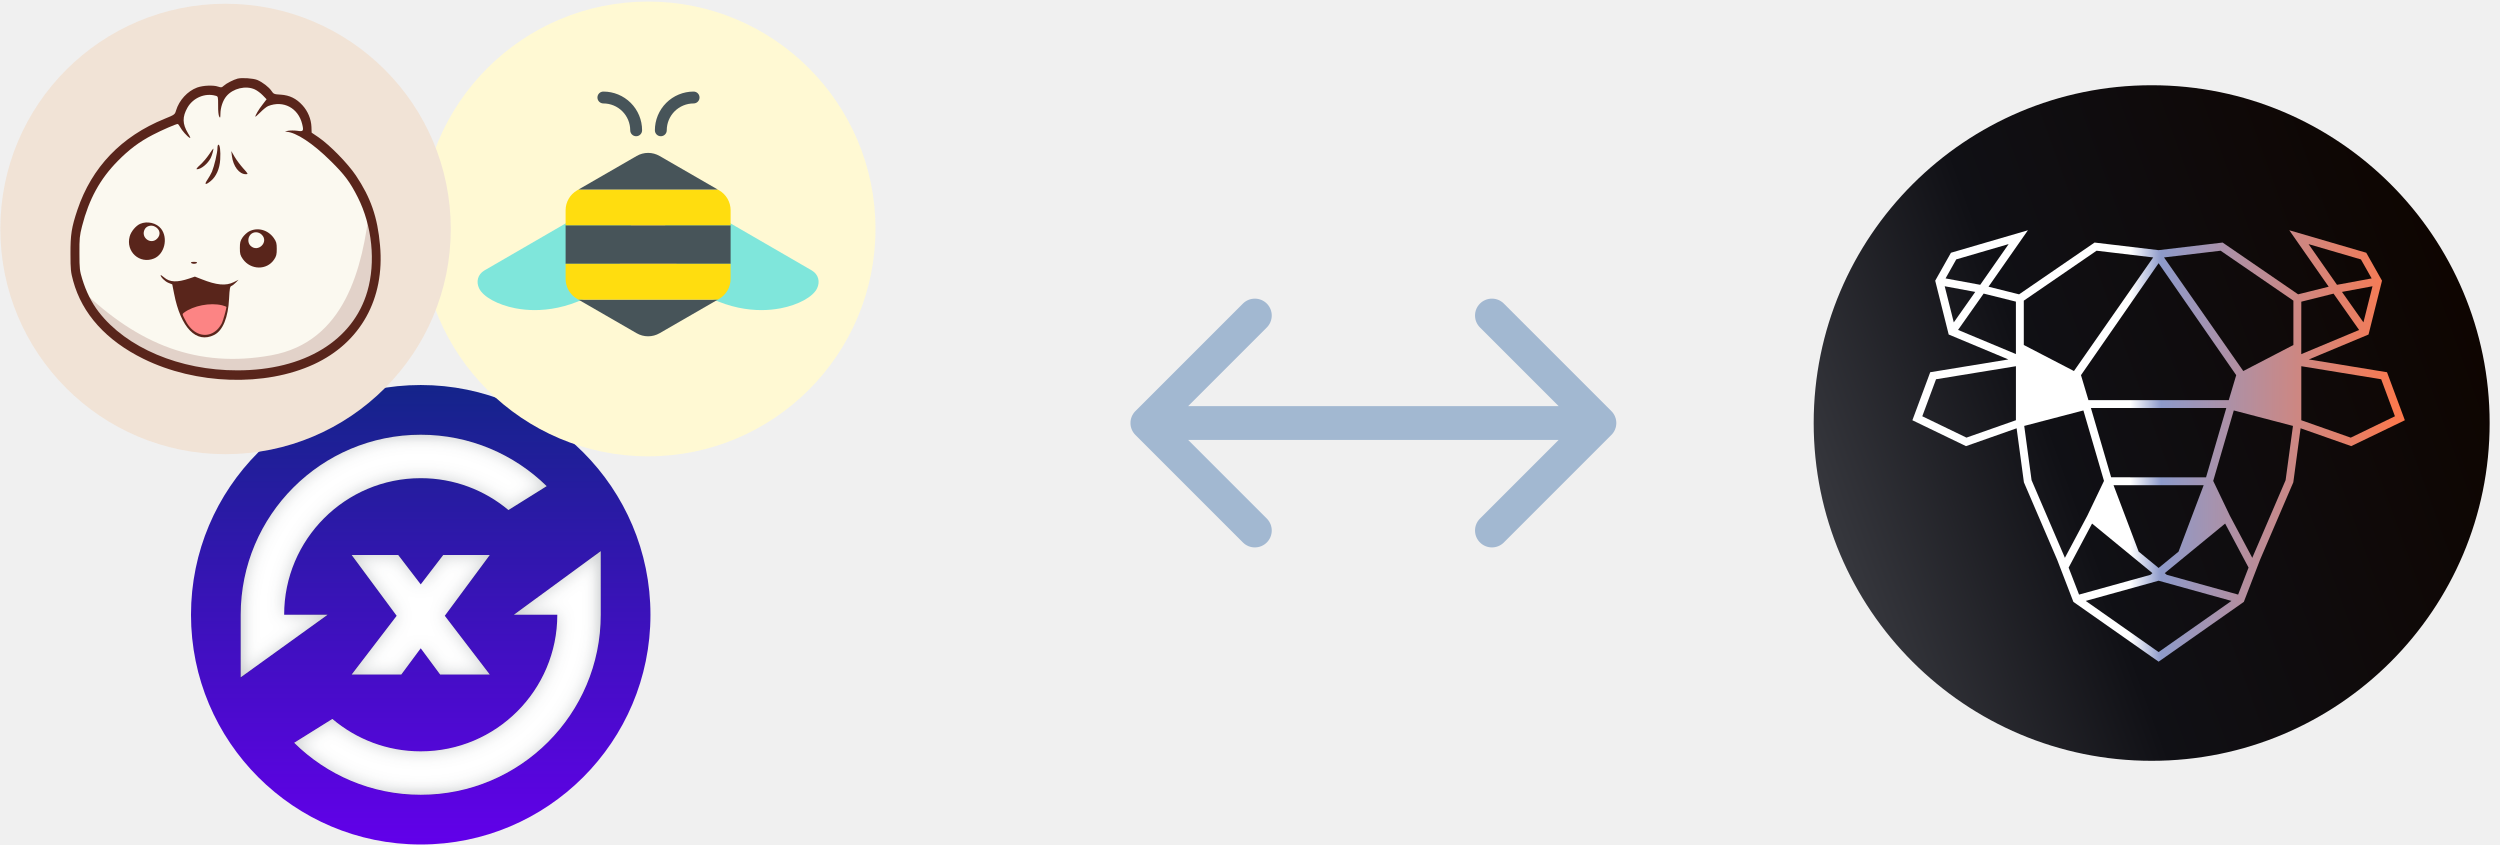
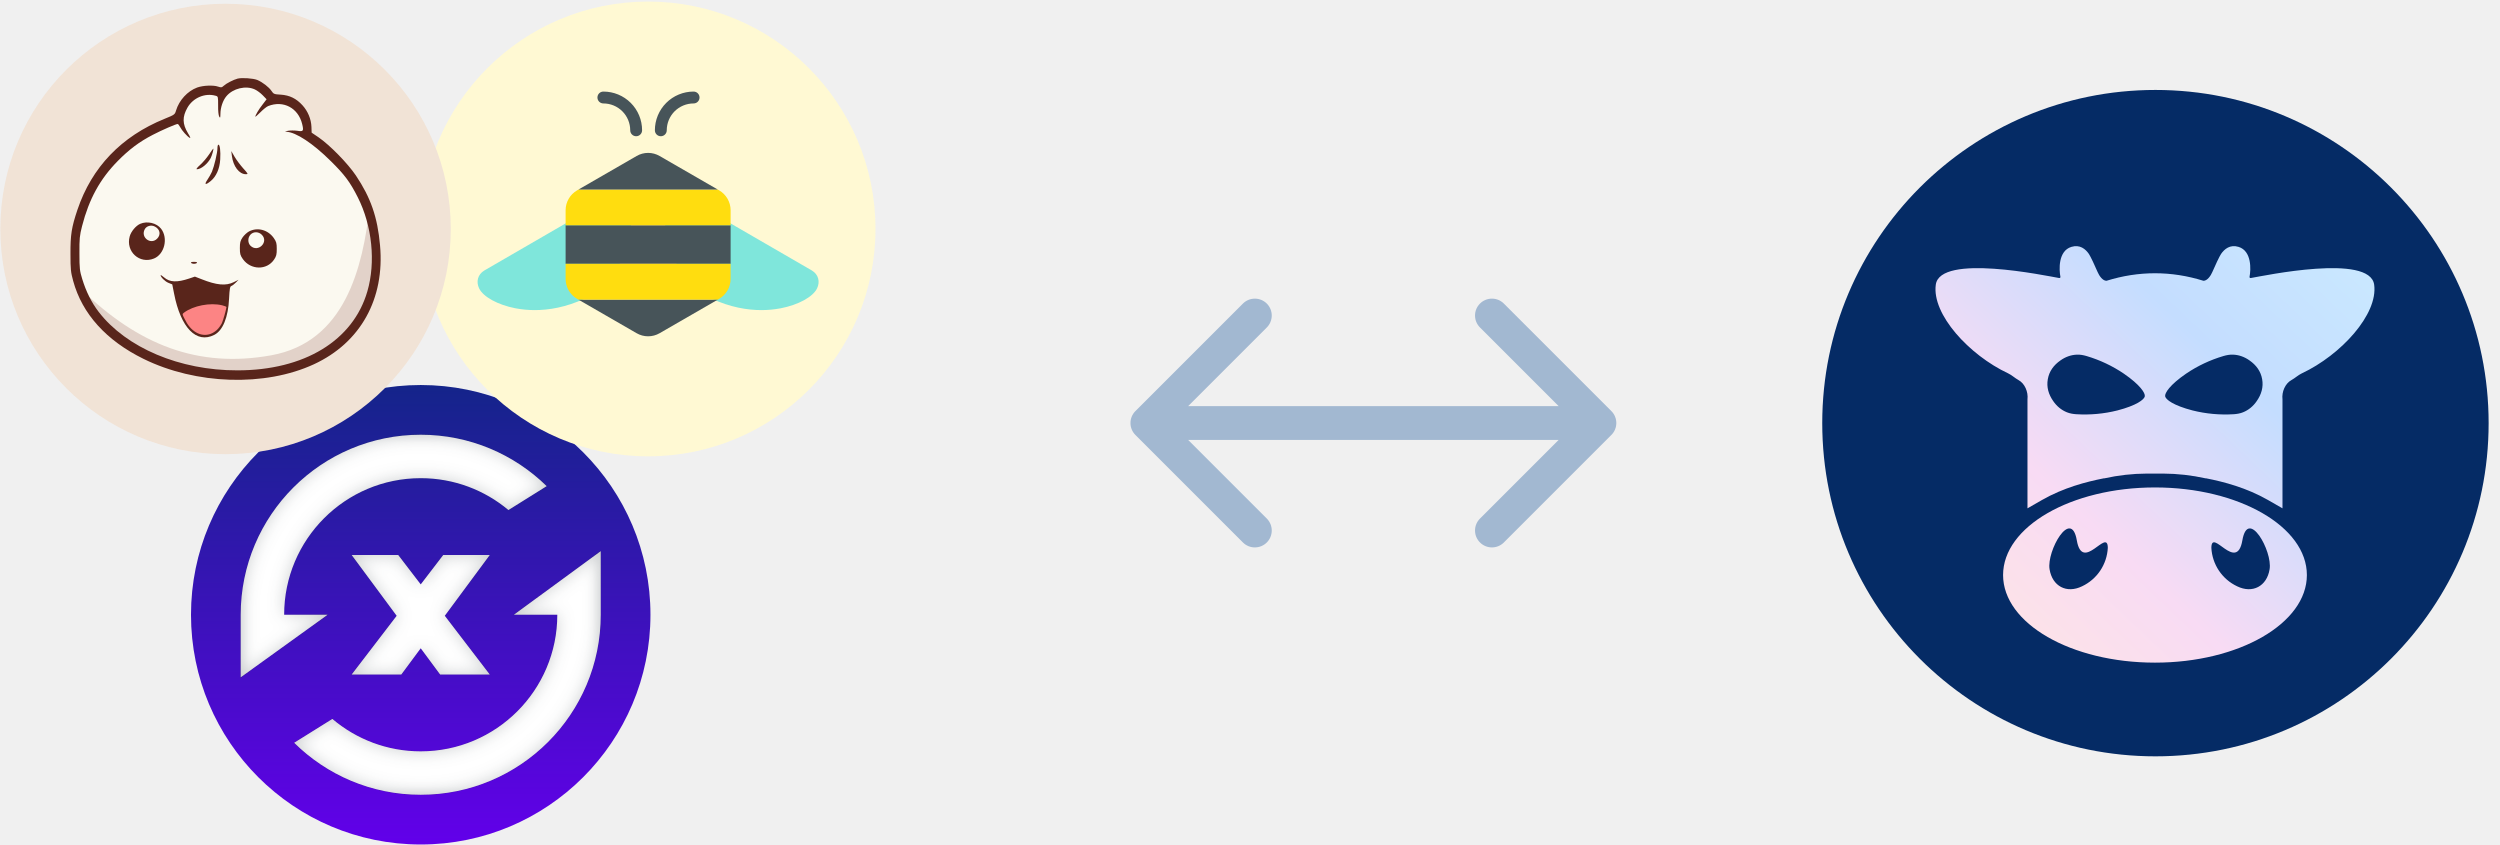
<svg xmlns="http://www.w3.org/2000/svg" width="148" height="50" viewBox="0 0 148 50" fill="none">
-   <path d="M147.387 25.043C147.387 36.087 138.429 45.04 127.378 45.04C116.328 45.04 107.37 36.087 107.37 25.043C107.37 13.999 116.328 5.046 127.378 5.046C138.429 5.046 147.387 13.999 147.387 25.043Z" fill="url(#paint0_linear_5286_194)" />
-   <path d="M141.311 22.036L136.683 21.279L140.217 19.803L141.015 16.617L140.082 14.962L135.525 13.631L137.845 16.954H137.843L137.857 16.973L136.048 17.424L131.58 14.359L127.789 14.809L123.998 14.359L119.53 17.425L117.722 16.973L117.735 16.954H117.733L120.053 13.632L115.496 14.963L114.564 16.617L115.362 19.803L118.895 21.279L114.269 22.036L113.213 24.879L116.386 26.411L119.384 25.355L119.815 28.553L121.786 33.142L122.745 35.632L127.388 38.89L127.783 39.165V39.171L127.786 39.173L127.79 39.17L127.794 39.173L127.797 39.171V39.165L128.192 38.89L132.835 35.631L133.794 33.141L135.764 28.552L136.195 25.354L139.193 26.41L142.367 24.878L141.311 22.036ZM115.81 15.356L118.912 14.45L117.229 16.86L115.177 16.482L115.81 15.356ZM115.127 16.946L116.934 17.281L115.664 19.085L115.127 16.946ZM119.342 24.877L116.414 25.907L113.799 24.643L114.613 22.452L119.343 21.68L119.342 24.877ZM119.342 20.961L115.917 19.531L117.432 17.38L119.341 17.857L119.342 20.961ZM127.789 33.624L126.608 32.654L125.121 28.724H130.457L128.971 32.656L127.789 33.624ZM124.98 28.256L123.782 24.155H131.797L130.598 28.257L124.98 28.256ZM123.636 23.689L123.194 22.209L127.789 15.582L132.384 22.21L131.942 23.689L123.636 23.689ZM119.809 20.424V17.799L124.118 14.842L127.448 15.238L127.47 15.24L127.461 15.25L122.778 21.965L119.809 20.424ZM122.218 32.966L120.269 28.427L119.834 25.214L123.337 24.298L124.556 28.47L123.57 30.528L122.241 33.025L122.218 32.966ZM122.463 33.602L123.85 30.995L127.426 33.93L127.306 34.029L123.08 35.2L122.463 33.602ZM127.789 38.602L123.475 35.574L127.789 34.378L132.103 35.574L127.789 38.602ZM132.498 35.2L128.272 34.028L128.152 33.929L131.728 30.995L133.115 33.601L132.498 35.2ZM135.308 28.427L133.359 32.966L133.336 33.025L132.008 30.528L131.022 28.47L132.24 24.298L135.743 25.214L135.308 28.427ZM135.769 20.424L132.802 21.965L128.118 15.25L128.108 15.24L128.13 15.238L131.461 14.842L135.769 17.799V20.424ZM139.916 19.084L138.645 17.281L140.452 16.946L139.916 19.084ZM136.667 14.452L139.768 15.358L140.402 16.482L138.35 16.861L136.667 14.452ZM136.237 17.86L138.146 17.383L139.66 19.534L136.235 20.965L136.237 17.86ZM139.164 25.909L136.237 24.878V21.68L140.967 22.452L141.78 24.643L139.164 25.909Z" fill="url(#paint1_linear_5286_194)" />
+   <linearGradient id="a" gradientUnits="userSpaceOnUse" x1="87" x2="406.558" y1="440" y2="103.193">
+     <stop offset="0" stop-color="#ffe7e0" />
+     <stop offset="0.344" stop-color="#f8dbf4" />
+     <stop offset="0.688" stop-color="#c4ddff" />
+     <stop offset="1" stop-color="#cae9ff" />
+   </linearGradient>
+   <circle cx="127.602" cy="25.05" fill="#052b65" r="19.725" style="" />
+   <g fill="url(#a)" transform="matrix(0.077053, 0, 0, 0.077053, 107.877, 5.324955)" style="">
+     <path d="m255.639 305.398c-64.456 0-116.705 30.131-116.705 67.302 0 37.17 52.249 67.3 116.705 67.3s116.704-30.131 116.704-67.3c0-37.17-52.251-67.302-116.704-67.302zm-56.034 75.948c-11.83 5.782-22.847 0-24.96-13.111-2.316-14.046 16.585-47.428 20.935-22.185 4.347 25.241 23.699-10.056 23.818 5.741-.647 12.754-8.254 24.115-19.793 29.555zm144.104-13.111c-2.112 13.111-13.129 18.893-24.956 13.111-11.542-5.44-19.149-16.801-19.793-29.555.118-15.797 19.468 19.5 23.818-5.741 4.347-25.243 23.245 8.139 20.931 22.185z" />
+     <path d="m424.031 149.568c-3.348-23.966-84.293-6.874-94.812-5.063-.54.092-1.045-.369-.934-.905 1.07-5.371 1.845-19.89-8.425-23.034-6.566-2.011-10.895 1.7-13.465 5.444-1.15 1.68-4.593 8.94-6.732 13.981-1.152 2.721-3.836 6.699-6.788 6.627-12.377-3.858-24.808-5.788-37.236-5.788-12.431 0-24.862 1.93-37.239 5.788-2.952.072-5.638-3.906-6.791-6.627-2.138-5.041-5.581-12.301-6.732-13.981-2.568-3.744-6.896-7.455-13.462-5.444-10.27 3.144-9.498 17.663-8.425 23.034.108.536-.396.997-.934.905-10.519-1.811-91.464-18.903-94.814 5.063-3.178 22.732 25.529 54.082 55.566 68.171 2.9 1.36 5.206 3.658 8.015 5.188 4.727 2.577 7.548 9.008 6.855 14.808v83.713l10.967-6.3c16.716-9.59 34.165-14.077 47.597-16.74h.476c10.733-2.384 21.689-3.61 32.684-3.662h12.473c10.992.052 21.949 1.278 32.684 3.662h.474c13.434 2.663 30.881 7.15 47.601 16.74l10.967 6.3v-83.713c-.695-5.8 2.123-12.231 6.85-14.808 2.815-1.53 5.115-3.828 8.015-5.188 30.037-14.09 58.746-45.439 55.566-68.171zm-176.204 85.823c-.464 2.484-6.387 7.057-21.072 10.847-10.283 2.591-20.982 3.556-31.566 2.902-2.488-.157-4.981-.572-7.29-1.514-4.212-1.716-7.77-4.667-10.418-8.555-3.575-5.078-5.278-10.731-4.187-16.843 1.063-6.119 4.593-10.851 9.688-14.395 3.816-2.75 8.167-4.304 12.712-4.473 2.488-.09 4.976.369 7.364 1.078 10.169 3.007 19.896 7.583 28.673 13.539 12.506 8.59 16.51 14.918 16.096 17.414zm85.967 3.68c-2.645 3.888-6.206 6.839-10.419 8.555-2.305.942-4.801 1.357-7.287 1.514-10.584.654-21.285-.312-31.568-2.902-14.688-3.79-20.606-8.363-21.069-10.847-.415-2.497 3.587-8.824 16.095-17.414 8.777-5.957 18.501-10.532 28.673-13.539 2.388-.709 4.874-1.168 7.365-1.078 4.541.169 8.898 1.723 12.711 4.473 5.095 3.544 8.626 8.273 9.686 14.392 1.091 6.112-.613 11.768-4.187 16.846z" />
+   </g>
  <path d="M67.217 24.336C66.826 24.727 66.826 25.36 67.217 25.75L73.581 32.114C73.971 32.505 74.604 32.505 74.995 32.114C75.385 31.724 75.385 31.091 74.995 30.7L69.338 25.043L74.995 19.386C75.385 18.996 75.385 18.363 74.995 17.972C74.604 17.582 73.971 17.582 73.581 17.972L67.217 24.336ZM95.393 25.75C95.784 25.36 95.784 24.727 95.393 24.336L89.029 17.972C88.639 17.582 88.005 17.582 87.615 17.972C87.224 18.363 87.224 18.996 87.615 19.386L93.272 25.043L87.615 30.7C87.224 31.091 87.224 31.724 87.615 32.114C88.005 32.505 88.639 32.505 89.029 32.114L95.393 25.75ZM67.924 26.043H94.686V24.043H67.924V26.043Z" fill="#A2B8D1" />
  <g clip-path="url(#clip0_5286_194)">
    <path d="M38.507 36.394C38.507 28.882 32.418 22.793 24.907 22.793C17.396 22.793 11.307 28.882 11.307 36.394C11.307 43.905 17.396 49.994 24.907 49.994C32.418 49.994 38.507 43.905 38.507 36.394Z" fill="url(#paint2_linear_5286_194)" />
    <g filter="url(#filter0_i_5286_194)">
      <path fill-rule="evenodd" clip-rule="evenodd" d="M14.249 40.099V36.394C14.249 30.507 19.021 25.736 24.907 25.736C27.81 25.736 30.442 26.897 32.364 28.78L30.099 30.195C28.694 29.017 26.883 28.308 24.907 28.308C20.441 28.308 16.822 31.928 16.822 36.394H19.394L14.249 40.099ZM19.676 42.559C21.086 43.756 22.912 44.479 24.907 44.479C29.372 44.479 32.992 40.859 32.992 36.394H30.419L35.564 32.627L35.565 36.394C35.565 42.28 30.793 47.051 24.907 47.051C21.985 47.051 19.339 45.876 17.413 43.972L19.676 42.559ZM28.995 39.931H26.055L24.907 38.379L23.758 39.931H20.818L23.482 36.455L20.818 32.856H23.575L24.907 34.595L26.239 32.856H28.995L26.332 36.455L28.995 39.931Z" fill="white" />
    </g>
  </g>
  <g clip-path="url(#clip1_5286_194)">
    <path d="M38.367 27.015C45.802 27.015 51.829 20.989 51.829 13.554C51.829 6.12 45.802 0.093 38.367 0.093C30.933 0.093 24.906 6.12 24.906 13.554C24.906 20.989 30.933 27.015 38.367 27.015Z" fill="#FFF9D3" />
    <path d="M36.68 11.692C36.572 11.655 36.457 11.642 36.343 11.653C36.229 11.665 36.119 11.7 36.02 11.758L28.669 16.015C28.666 16.017 28.664 16.018 28.661 16.02C28.289 16.249 28.17 16.673 28.365 17.075C28.609 17.576 29.471 18.048 30.511 18.25C30.89 18.322 31.274 18.358 31.66 18.358C32.488 18.358 33.504 18.195 34.629 17.67C35.503 17.262 36.334 16.372 36.853 15.289C37.398 14.147 37.507 12.996 37.149 12.13C37.107 12.027 37.043 11.936 36.962 11.86C36.881 11.785 36.785 11.727 36.68 11.692Z" fill="#7FE6DB" />
    <path d="M48.074 16.02C48.071 16.018 48.068 16.017 48.066 16.015L40.715 11.758C40.616 11.7 40.506 11.665 40.392 11.653C40.278 11.642 40.163 11.655 40.054 11.692C39.95 11.727 39.853 11.785 39.773 11.86C39.692 11.936 39.628 12.027 39.585 12.13C39.228 12.996 39.336 14.147 39.882 15.289C40.4 16.372 41.231 17.262 42.105 17.67C43.23 18.195 44.247 18.358 45.074 18.358C45.46 18.358 45.845 18.322 46.223 18.25C47.263 18.048 48.126 17.576 48.369 17.075C48.564 16.673 48.446 16.249 48.074 16.02Z" fill="#7FE6DB" />
    <path fill-rule="evenodd" clip-rule="evenodd" d="M35.368 5.772C35.368 5.578 35.526 5.421 35.72 5.421C36.328 5.421 36.911 5.662 37.341 6.092C37.771 6.522 38.012 7.105 38.012 7.713C38.012 7.907 37.855 8.065 37.66 8.065C37.466 8.065 37.309 7.907 37.309 7.713C37.309 7.292 37.141 6.887 36.843 6.589C36.545 6.291 36.141 6.124 35.72 6.124C35.526 6.124 35.368 5.967 35.368 5.772Z" fill="#475459" />
    <path fill-rule="evenodd" clip-rule="evenodd" d="M41.061 6.124C40.852 6.124 40.645 6.165 40.453 6.245C40.26 6.325 40.085 6.442 39.937 6.589C39.79 6.737 39.673 6.912 39.593 7.105C39.513 7.298 39.472 7.504 39.472 7.713C39.472 7.907 39.315 8.065 39.12 8.065C38.926 8.065 38.769 7.907 38.769 7.713C38.769 7.412 38.828 7.114 38.943 6.836C39.058 6.558 39.227 6.305 39.44 6.092C39.653 5.879 39.905 5.71 40.184 5.595C40.462 5.48 40.76 5.421 41.061 5.421C41.255 5.421 41.412 5.578 41.412 5.772C41.412 5.967 41.255 6.124 41.061 6.124Z" fill="#475459" />
    <path d="M41.834 17.735H34.237L37.688 19.726C37.895 19.846 38.129 19.909 38.368 19.909C38.606 19.909 38.841 19.846 39.047 19.727L42.5 17.734L41.834 17.735Z" fill="#475459" />
    <path d="M42.9 13.336H33.484V15.618H43.252V13.336H42.9Z" fill="#475459" />
    <path d="M42.574 11.269L42.488 11.219H34.25L34.164 11.269C33.958 11.388 33.787 11.559 33.668 11.765C33.548 11.971 33.485 12.205 33.484 12.443V13.336H43.252V12.443C43.251 12.205 43.188 11.972 43.069 11.766C42.95 11.56 42.779 11.388 42.574 11.269Z" fill="#FFDD0F" />
    <path d="M42.9 15.618H33.484V16.515C33.485 16.754 33.548 16.988 33.667 17.194C33.787 17.401 33.958 17.573 34.164 17.692L34.238 17.735H42.5L42.575 17.691C42.781 17.571 42.951 17.399 43.069 17.193C43.188 16.987 43.251 16.753 43.251 16.515V15.618L42.9 15.618Z" fill="#FFDD0F" />
    <path d="M39.048 9.234C38.841 9.114 38.607 9.051 38.369 9.051C38.13 9.051 37.896 9.114 37.69 9.234L34.249 11.219H42.488L39.048 9.234Z" fill="#475459" />
  </g>
  <g clip-path="url(#clip2_5286_194)">
    <circle cx="13.353" cy="13.555" r="13.333" fill="#F1E3D6" />
    <path d="M13.39 4.999C13.618 4.825 13.787 4.748 14.137 4.658C14.736 4.505 15.677 4.872 16.018 5.393C16.139 5.578 16.166 5.589 16.551 5.614C17.495 5.675 18.173 6.354 18.319 7.386L18.384 7.844L18.816 8.17C23.242 11.502 23.573 18.073 19.453 20.808C15.456 23.46 8.496 22.401 5.662 18.709C2.807 14.989 4.85 9.181 9.759 7.064C10.434 6.773 10.446 6.764 10.515 6.532C10.819 5.5 11.925 4.856 12.918 5.131C13.123 5.187 13.155 5.178 13.39 4.999Z" fill="#FBF9F0" />
    <path d="M16.897 21.994C10.136 23.3 5.943 19.341 4.8 17.126C8.182 20.413 11.727 21.82 16.065 21.032C20.404 20.244 21.487 15.894 21.893 12.148C22.794 15.313 22.91 20.832 16.897 21.994Z" fill="#E2D2C9" />
    <path d="M14.07 4.653C13.822 4.717 13.403 4.932 13.244 5.078C13.132 5.183 13.09 5.189 12.925 5.131C12.624 5.026 12.028 5.055 11.668 5.183C11.101 5.393 10.605 5.935 10.422 6.541C10.352 6.78 10.34 6.792 9.75 7.031C7.182 8.074 5.435 9.899 4.585 12.417C4.237 13.455 4.166 13.892 4.172 15.035C4.172 15.95 4.19 16.113 4.332 16.632C4.863 18.579 6.291 20.159 8.493 21.243C11.603 22.776 15.687 22.904 18.585 21.564C21.341 20.287 22.787 17.693 22.498 14.528C22.351 12.86 21.949 11.7 21.064 10.383C20.58 9.666 19.529 8.593 18.863 8.133L18.449 7.853L18.438 7.515C18.42 7.048 18.225 6.582 17.906 6.232C17.54 5.83 17.145 5.638 16.62 5.603C16.224 5.579 16.195 5.568 16.071 5.381C15.923 5.16 15.546 4.868 15.233 4.734C14.985 4.635 14.336 4.588 14.07 4.653ZM15.085 5.294C15.215 5.352 15.428 5.51 15.551 5.638L15.782 5.877L15.546 6.186C15.315 6.477 15.115 6.821 15.115 6.909C15.115 6.932 15.25 6.809 15.416 6.646C15.581 6.477 15.787 6.314 15.876 6.279C16.773 5.923 17.658 6.39 17.889 7.346C17.989 7.76 17.959 7.8 17.599 7.742C17.428 7.719 17.18 7.719 17.045 7.742C16.862 7.783 16.838 7.795 16.956 7.8C17.517 7.824 18.526 8.488 19.571 9.526C20.403 10.342 20.722 10.774 21.182 11.683C22.032 13.367 22.25 15.513 21.749 17.244C20.905 20.165 18.013 21.925 14.052 21.925C10.641 21.931 7.477 20.59 5.837 18.457C5.418 17.909 5.099 17.267 4.869 16.521C4.721 16.037 4.703 15.915 4.703 15.006C4.697 14.114 4.715 13.95 4.857 13.391C5.27 11.782 5.919 10.599 6.976 9.526C7.643 8.85 8.245 8.395 9.047 7.981C9.584 7.701 10.417 7.34 10.517 7.34C10.546 7.34 10.605 7.416 10.659 7.515C10.771 7.731 11.084 8.08 11.225 8.156C11.296 8.197 11.272 8.121 11.125 7.882C10.794 7.334 10.788 6.914 11.101 6.366C11.432 5.789 12.134 5.492 12.76 5.667C12.913 5.708 12.913 5.714 12.913 6.244C12.907 6.565 12.937 6.833 12.978 6.903C13.037 7.002 13.043 6.984 13.049 6.751C13.049 6.372 13.191 5.947 13.403 5.696C13.793 5.23 14.554 5.049 15.085 5.294Z" fill="#59251B" />
    <path d="M12.872 8.78C12.872 9.042 12.683 9.841 12.547 10.167C12.488 10.295 12.37 10.511 12.276 10.645C12.075 10.942 12.163 10.972 12.47 10.721C12.801 10.453 13.007 9.986 13.037 9.438C13.066 8.943 13.019 8.564 12.931 8.564C12.895 8.564 12.872 8.663 12.872 8.78Z" fill="#59251B" />
    <path d="M12.37 9.153C12.24 9.345 12.004 9.625 11.845 9.765C11.662 9.928 11.597 10.021 11.656 10.021C11.904 10.021 12.299 9.695 12.476 9.351C12.559 9.182 12.665 8.797 12.624 8.797C12.612 8.797 12.5 8.96 12.37 9.153Z" fill="#59251B" />
    <path d="M13.728 9.235C13.805 9.847 14.159 10.313 14.554 10.313C14.702 10.313 14.702 10.301 14.395 9.963C14.224 9.771 13.993 9.462 13.887 9.281L13.692 8.943L13.728 9.235Z" fill="#59251B" />
    <path d="M8.298 13.251C8.044 13.362 7.755 13.706 7.678 13.997C7.43 14.895 8.268 15.653 9.118 15.303C9.738 15.046 9.968 14.102 9.537 13.542C9.272 13.198 8.717 13.07 8.298 13.251ZM9.171 13.414C9.478 13.572 9.537 13.898 9.301 14.131C8.917 14.516 8.309 14.05 8.569 13.572C8.675 13.373 8.953 13.298 9.171 13.414Z" fill="#59251B" />
    <path d="M14.743 13.7C14.625 13.764 14.454 13.921 14.36 14.055C14.224 14.259 14.2 14.358 14.2 14.691C14.2 15.035 14.224 15.116 14.377 15.338C14.844 15.991 15.794 16.008 16.225 15.367C16.36 15.169 16.384 15.064 16.384 14.737C16.384 14.393 16.36 14.312 16.207 14.09C15.859 13.601 15.245 13.438 14.743 13.7ZM15.499 13.898C15.93 14.324 15.28 14.971 14.838 14.557C14.661 14.393 14.655 14.073 14.832 13.886C15.009 13.7 15.31 13.706 15.499 13.898Z" fill="#59251B" />
    <path d="M11.308 15.559C11.326 15.588 11.409 15.617 11.485 15.617C11.562 15.617 11.645 15.588 11.662 15.559C11.686 15.524 11.615 15.501 11.485 15.501C11.355 15.501 11.285 15.524 11.308 15.559Z" fill="#59251B" />
    <path fill-rule="evenodd" clip-rule="evenodd" d="M11.998 17.886C11.977 17.891 11.952 17.903 11.942 17.913C11.932 17.922 11.889 17.93 11.847 17.93C11.805 17.93 11.746 17.944 11.716 17.959C11.686 17.975 11.628 17.994 11.588 18C11.548 18.007 11.506 18.024 11.494 18.039C11.482 18.053 11.454 18.065 11.431 18.065C11.409 18.065 11.374 18.077 11.353 18.091C11.333 18.106 11.293 18.123 11.264 18.13C11.235 18.137 11.212 18.152 11.212 18.162C11.212 18.173 11.196 18.181 11.176 18.181C11.157 18.181 11.121 18.196 11.096 18.215C11.034 18.261 10.981 18.295 10.947 18.31C10.71 18.414 10.71 18.603 10.948 18.983C10.968 19.014 10.993 19.058 11.004 19.079C11.181 19.42 11.563 19.758 11.856 19.831C11.882 19.838 11.933 19.852 11.97 19.863C12.021 19.879 12.088 19.876 12.242 19.853C12.424 19.826 12.485 19.806 12.594 19.742C12.61 19.733 12.643 19.717 12.667 19.706C12.727 19.68 13.068 19.328 13.068 19.292C13.068 19.286 13.095 19.231 13.129 19.171C13.192 19.058 13.225 18.979 13.26 18.857C13.271 18.82 13.287 18.781 13.297 18.771C13.306 18.761 13.314 18.727 13.314 18.697C13.314 18.666 13.326 18.613 13.34 18.58C13.378 18.491 13.449 18.094 13.436 18.041C13.421 17.98 13.368 17.95 13.252 17.936C13.198 17.929 13.133 17.912 13.107 17.898C13.059 17.873 12.094 17.862 11.998 17.886Z" fill="#FC8484" />
    <path d="M9.508 16.288C9.508 16.405 9.773 16.667 9.968 16.743L10.198 16.836L10.305 17.378C10.7 19.413 11.627 20.363 12.683 19.826C13.191 19.57 13.509 18.789 13.562 17.675C13.592 17.075 13.616 16.958 13.698 16.929C13.751 16.912 13.869 16.824 13.958 16.731L14.123 16.562L13.84 16.702C13.374 16.935 12.819 16.883 11.928 16.527L11.538 16.375L11.208 16.486C10.482 16.731 10.045 16.713 9.714 16.422C9.602 16.329 9.508 16.265 9.508 16.288ZM13.143 18.072C13.285 18.107 13.403 18.153 13.403 18.177C13.397 18.311 13.208 18.981 13.132 19.133C12.801 19.774 12.175 20.001 11.615 19.681C11.326 19.512 11.113 19.261 10.918 18.859C10.783 18.596 10.783 18.591 10.901 18.503C11.444 18.095 12.447 17.903 13.143 18.072Z" fill="#59251B" />
  </g>
  <defs>
    <filter id="filter0_i_5286_194" x="14.249" y="25.736" width="21.315" height="21.316" filterUnits="userSpaceOnUse" color-interpolation-filters="sRGB">
      <feFlood flood-opacity="0" result="BackgroundImageFix" />
      <feBlend mode="normal" in="SourceGraphic" in2="BackgroundImageFix" result="shape" />
      <feColorMatrix in="SourceAlpha" type="matrix" values="0 0 0 0 0 0 0 0 0 0 0 0 0 0 0 0 0 0 127 0" result="hardAlpha" />
      <feOffset />
      <feGaussianBlur stdDeviation="0.5" />
      <feComposite in2="hardAlpha" operator="arithmetic" k2="-1" k3="1" />
      <feColorMatrix type="matrix" values="0 0 0 0 0.149 0 0 0 0 0.196 0 0 0 0 0.22 0 0 0 0.25 0" />
      <feBlend mode="normal" in2="shape" result="effect1_innerShadow_5286_194" />
    </filter>
    <linearGradient id="paint0_linear_5286_194" x1="108.285" y1="31.042" x2="145.662" y2="17.57" gradientUnits="userSpaceOnUse">
      <stop stop-color="#36373D" />
      <stop offset="0.359" stop-color="#101015" />
      <stop offset="1" stop-color="#0E0501" />
    </linearGradient>
    <linearGradient id="paint1_linear_5286_194" x1="113.213" y1="26.403" x2="142.365" y2="26.403" gradientUnits="userSpaceOnUse">
      <stop offset="0.443" stop-color="white" />
      <stop offset="0.505" stop-color="#8D9ACA" />
      <stop offset="1" stop-color="#FF784A" />
    </linearGradient>
    <linearGradient id="paint2_linear_5286_194" x1="24.907" y1="22.793" x2="24.907" y2="49.994" gradientUnits="userSpaceOnUse">
      <stop stop-color="#14248A" />
      <stop offset="1" stop-color="#6200EA" />
    </linearGradient>
    <clipPath id="clip0_5286_194">
      <rect width="27.2" height="27.2" fill="white" transform="translate(11.3066 22.7934)" />
    </clipPath>
    <clipPath id="clip1_5286_194">
      <rect width="27.2" height="27.2" fill="white" transform="translate(24.9062 0.092804)" />
    </clipPath>
    <clipPath id="clip2_5286_194">
      <rect width="27.2" height="27.2" fill="white" transform="translate(0 0.092804)" />
    </clipPath>
  </defs>
</svg>
